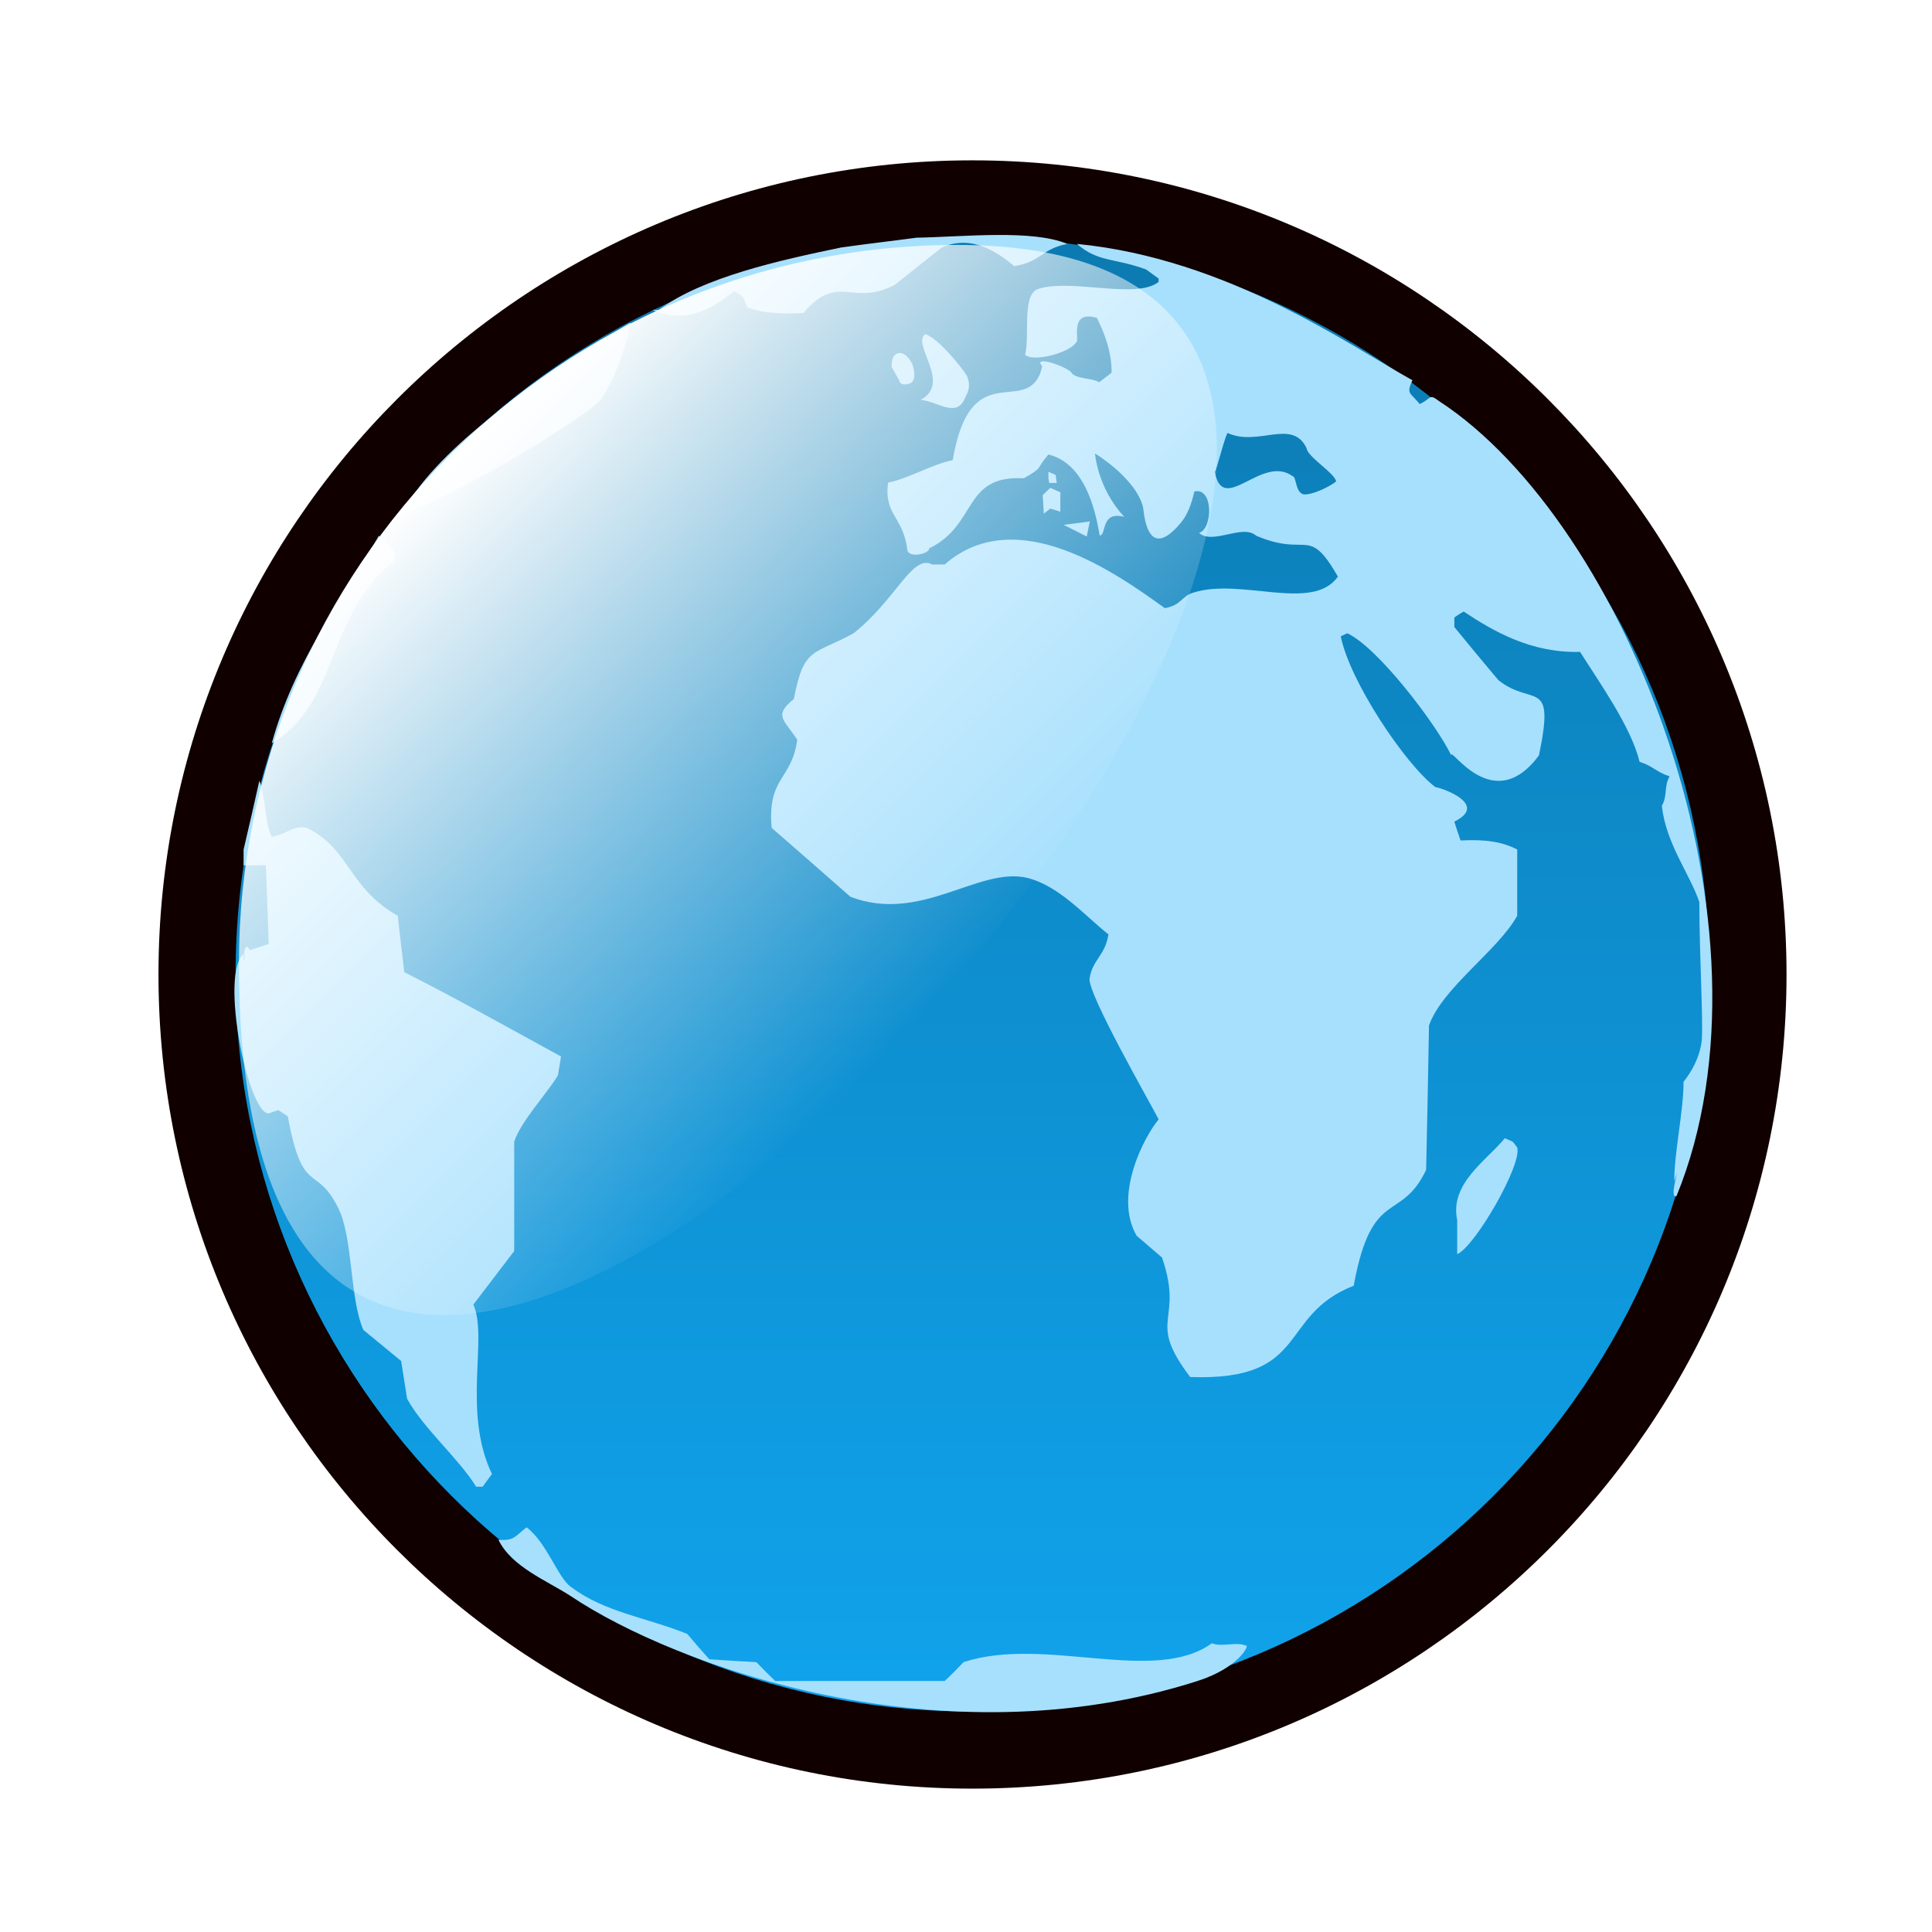
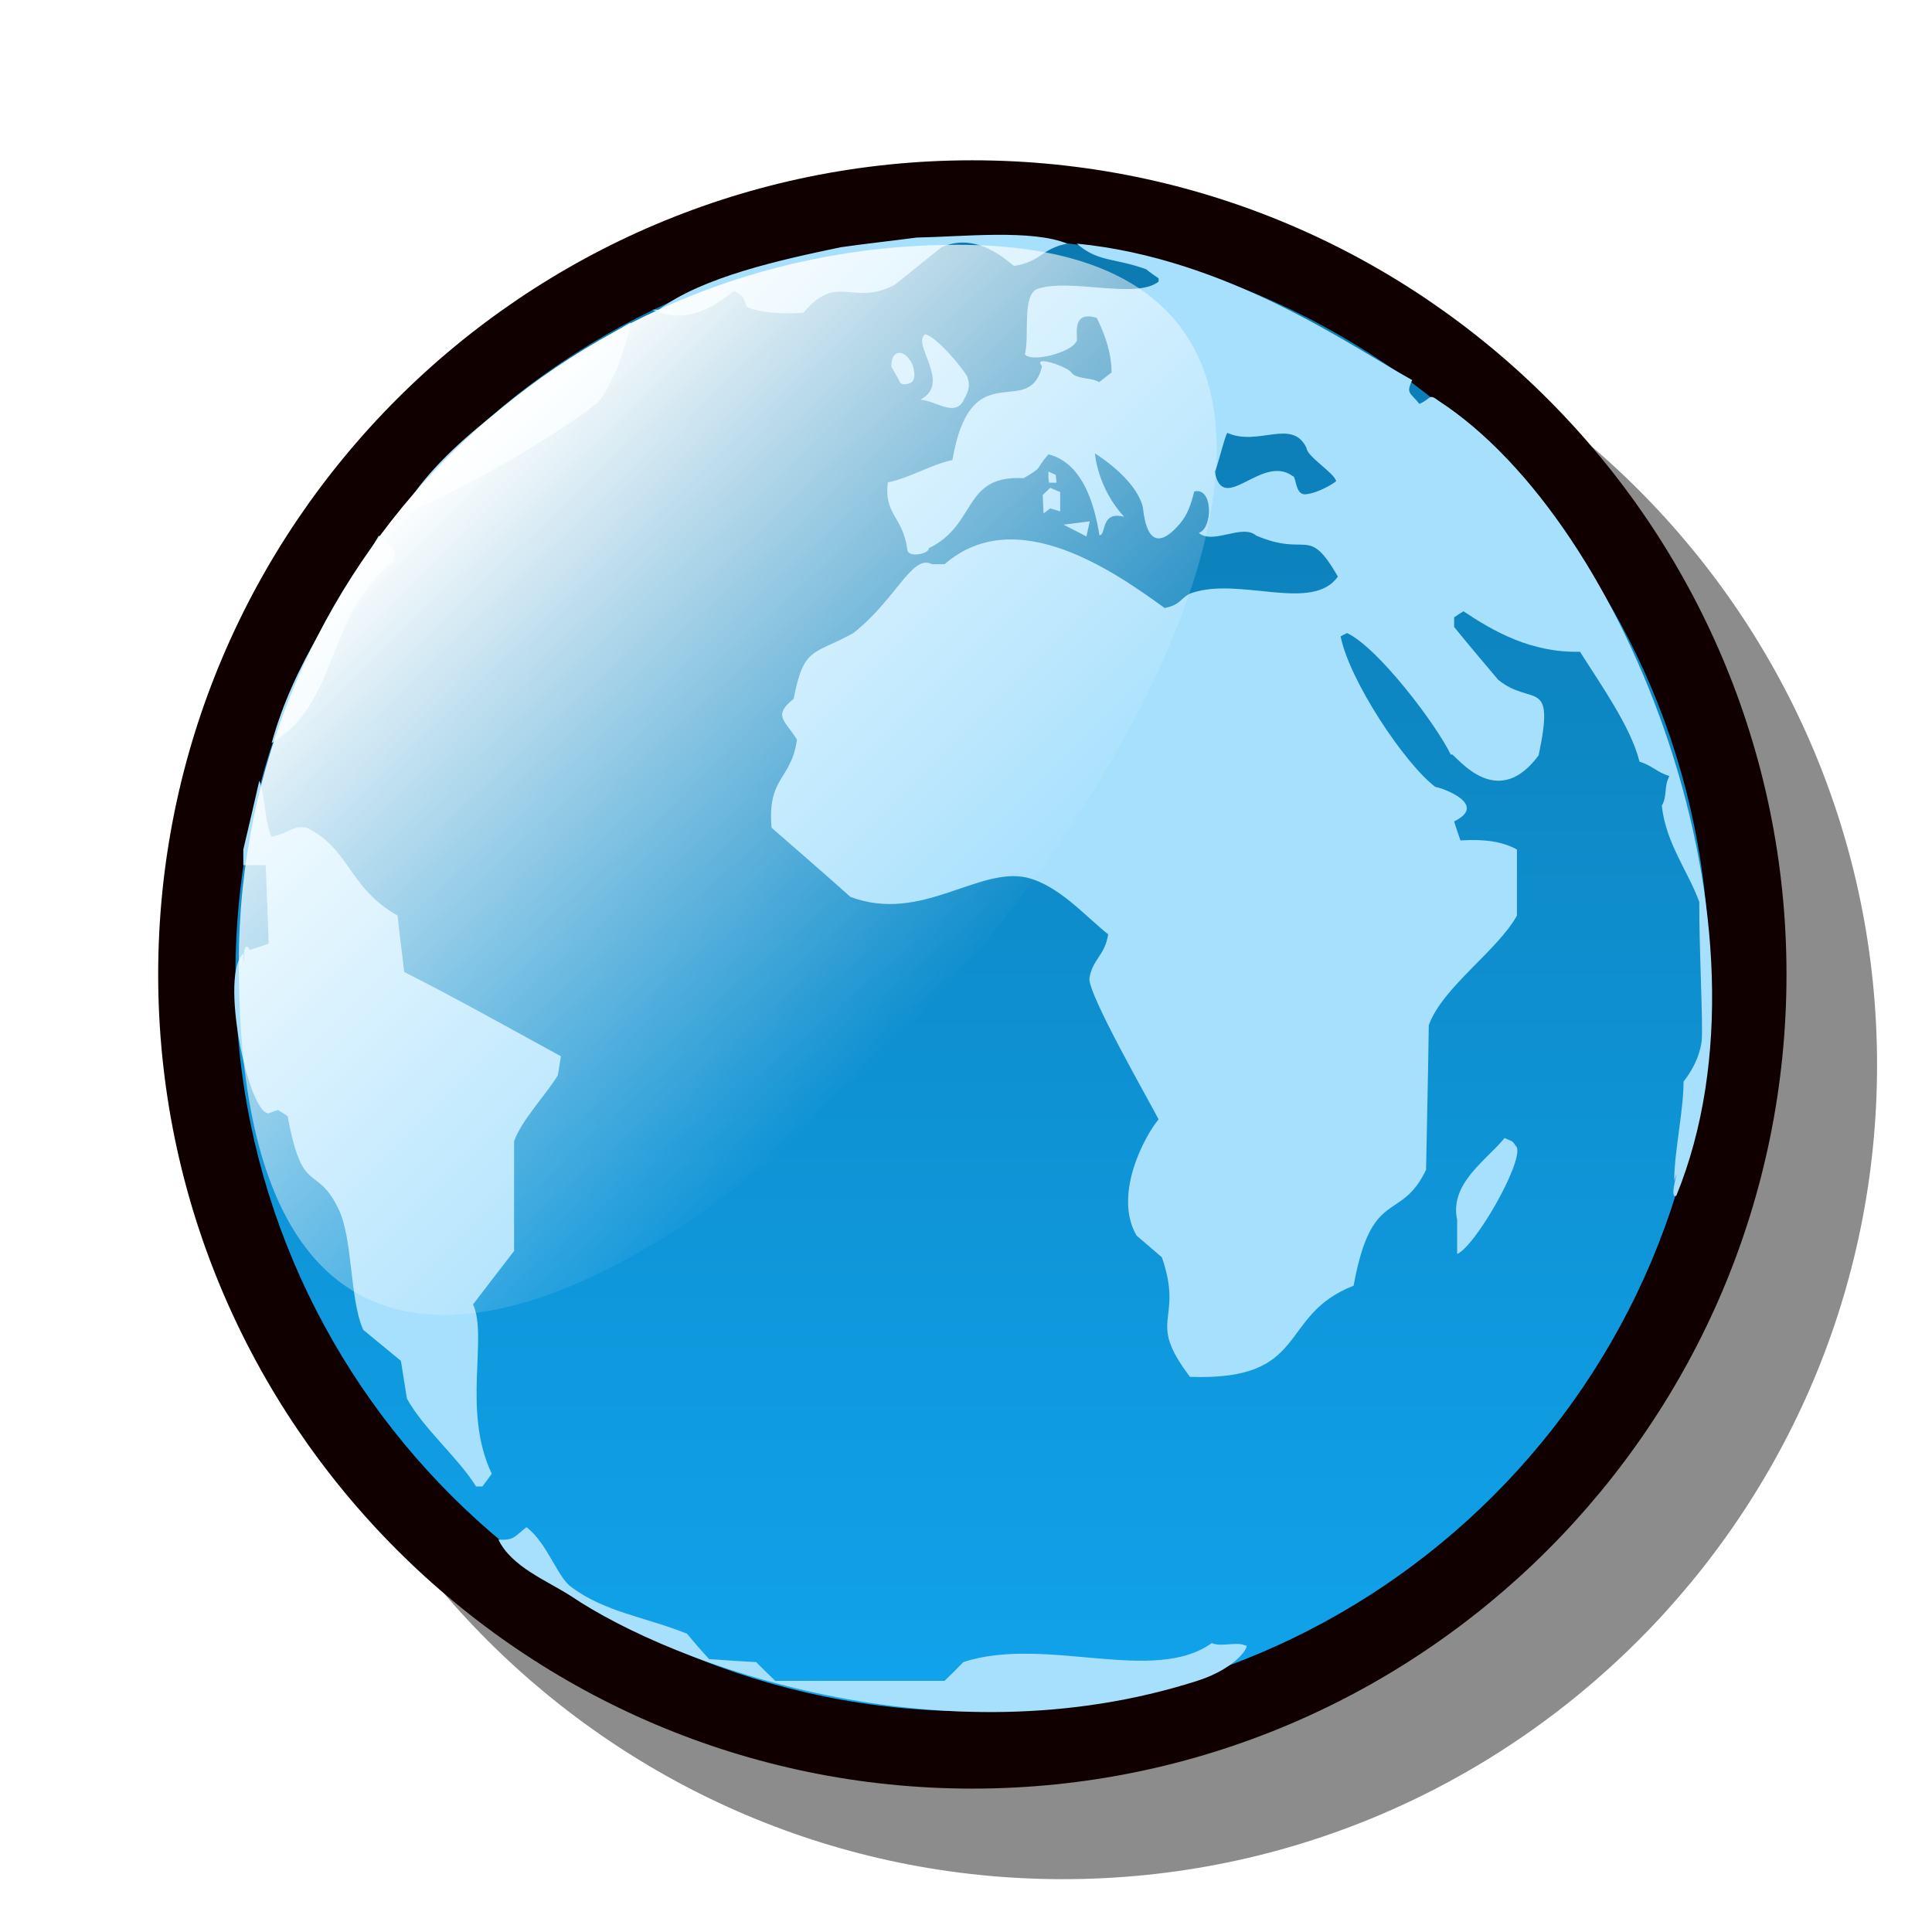
<svg xmlns="http://www.w3.org/2000/svg" version="1.1" width="64" height="64" color-interpolation="linearRGB">
  <g>
-     <path style="fill:#100000" d="M0.25 31.78C0.25 49.14 14.36 63.25 31.71 63.25C49.07 63.25 63.18 49.14 63.18 31.78C63.18 14.43 49.07 0.31 31.71 0.31C14.36 0.31 0.25 14.43 0.25 31.78z" transform="matrix(0.857,0,0,0.857,5.0357,5.0457)" />
-     <linearGradient id="gradient0" gradientUnits="userSpaceOnUse" x1="31.71" y1="60.27" x2="31.71" y2="3.29">
+     <path style="fill:#000000; fill-opacity:0.451" d="M5.24 32.28C5.24 47.15 17.34 59.25 32.21 59.25C47.08 59.25 59.18 47.15 59.18 32.28C59.18 17.41 47.08 5.31 32.21 5.31C17.34 5.31 5.24 17.41 5.24 32.28z" transform="matrix(1,0,0,1,3,3)" />
+     <path style="fill:#100000" d="M5.24 32.28C5.24 47.15 17.34 59.25 32.21 59.25C47.08 59.25 59.18 47.15 59.18 32.28C59.18 17.41 47.08 5.31 32.21 5.31C17.34 5.31 5.24 17.41 5.24 32.28z" />
+     <linearGradient id="gradient0" gradientUnits="userSpaceOnUse" x1="32.21" y1="56.69" x2="32.21" y2="7.86">
      <stop offset="0" stop-color="#10a3ec" />
      <stop offset="1" stop-color="#0c7ab1" />
    </linearGradient>
-     <path style="fill:url(#gradient0)" d="M31.71 3.29C15.98 3.29 3.23 16.05 3.23 31.79C3.23 47.52 15.98 60.27 31.71 60.27C47.45 60.27 60.2 47.52 60.2 31.79C60.2 16.05 47.45 3.29 31.71 3.29z" transform="matrix(0.857,0,0,0.857,5.0357,5.0457)" />
-     <path style="fill:#a7e0fd" d="M17.39 9.5C17.94 8.63 18.29 7.61 18.5 6.59C18.42 6.59 17.61 7.15 17.53 7.15C15.3 8.6 11.44 11.05 9.86 13.61C9.75 13.73 9.61 13.85 9.5 13.97C10.73 13.9 16.97 10.17 17.39 9.5z            M9.38 15.8V15.43C9.18 15.23 8.97 15.03 8.77 14.82C7.3 17.34 5.5 19.69 4.63 22.84C7.26 21.31 6.69 17.86 9.38 15.8z            M35.24 14.4L36.13 14.85L36.25 14.27L35.24 14.4z            M29.71 9.57C30.32 9.61 31.02 10.23 31.37 9.61C31.54 9.27 31.67 9.07 31.5 8.64C31.27 8.27 30.37 7.17 29.89 7.03C29.34 7.42 30.93 8.92 29.71 9.57z            M22.51 5.36C22.87 5.61 22.82 5.48 23 5.98C23.5 6.21 24.35 6.26 25.18 6.21C26.52 4.63 27.04 5.98 28.7 5.13C29.31 4.65 29.92 4.15 30.53 3.68C31.71 3.14 32.75 3.92 33.33 4.4C34.38 4.23 34.38 3.73 35.38 3.54C34.02 2.97 31.34 3.27 29.55 3.3C28.59 3.43 27.61 3.54 26.63 3.68C24.28 4.17 21.3 4.82 19.59 6.09H19.35C20.75 6.73 21.87 5.86 22.51 5.36z            M52.29 38.11C51.59 38.97 50.15 39.86 50.45 41.27V42.59C51.15 42.29 52.97 39.11 52.77 38.47C52.56 38.18 52.65 38.27 52.29 38.11z            M34.93 12.47L34.65 12.35V12.6L34.68 12.78H34.97L34.93 12.47z            M12.42 44.54C12.94 43.86 13.47 43.16 14 42.47V38.24C14.26 37.45 15.27 36.38 15.69 35.68C15.73 35.45 15.77 35.2 15.81 34.95C13.78 33.84 11.75 32.7 9.75 31.69C9.67 30.95 9.57 30.22 9.5 29.51C7.59 28.44 7.65 26.92 5.98 26.11C5.46 26.01 5.3 26.32 4.63 26.46C4.36 25.95 4.4 24.96 4.15 24.29C3.95 25.18 3.75 26.06 3.54 26.95V27.56H4.4C4.44 28.57 4.48 29.59 4.51 30.6C4.28 30.68 4.03 30.76 3.78 30.84C3.65 30.57 3.58 30.77 3.56 30.97C3.56 30.96 3.57 30.96 3.58 30.95C3.56 31.51 3.53 31.22 3.56 30.97C2.59 31.69 3.72 37.18 4.51 37.15C4.63 37.11 4.76 37.06 4.88 37.02C5.01 37.11 5.13 37.18 5.25 37.27C5.82 40.38 6.34 39.09 7.19 40.79C7.78 41.95 7.63 44.29 8.17 45.52C8.64 45.91 9.14 46.31 9.63 46.72C9.71 47.2 9.78 47.7 9.86 48.18C10.5 49.34 11.84 50.47 12.53 51.58H12.78C12.9 51.41 13.02 51.25 13.14 51.09C11.98 48.66 13 45.81 12.42 44.54z            M40.97 57.63C38.72 59.25 34.52 57.33 31.37 58.36C31.13 58.61 30.89 58.86 30.64 59.09H24.09C23.85 58.86 23.6 58.61 23.36 58.36C22.75 58.33 22.13 58.29 21.54 58.25C21.25 57.93 20.96 57.59 20.69 57.27C19.1 56.63 17.48 56.43 16.19 55.45C15.68 55.09 15.27 53.75 14.48 53.15C14.02 53.5 14 53.68 13.39 53.63C13.9 54.68 15.25 55.2 16.19 55.81C20.2 58.5 30.54 62.25 40.41 59.09C42.02 58.58 42.47 57.65 42.27 57.72C41.91 57.56 41.34 57.79 40.97 57.63z            M34.47 13.97L34.72 13.77L35.11 13.89V13.14L34.72 12.97L34.43 13.25L34.47 13.97z            M49.74 9.61C49.34 9.31 49.47 9.52 49 9.73C48.63 9.27 48.47 9.35 48.72 8.81C46.31 7.48 41.59 4.11 35.75 3.54C36.58 4.26 37.18 4.07 38.43 4.53C38.59 4.65 38.75 4.76 38.91 4.88V5.01C38.02 5.71 35.45 4.84 34.2 5.3C33.63 5.59 33.93 7.11 33.75 7.82C34.04 8.14 35.52 7.73 35.72 7.34C35.88 7.34 35.41 6.07 36.52 6.4C36.77 6.88 37.11 7.71 37.09 8.52C36.93 8.64 36.77 8.77 36.61 8.89C36.38 8.72 35.7 8.77 35.54 8.52C35.43 8.31 34 7.8 34.41 8.27C34.38 8.4 34.34 8.52 34.31 8.6C33.63 10.1 31.62 7.94 30.95 11.9C30.14 12.06 29.27 12.6 28.45 12.77C28.29 14.01 29.01 14.06 29.19 15.31C29.17 15.73 30.07 15.52 30.04 15.31C31.93 14.39 31.32 12.47 33.7 12.6C34.49 12.14 34.11 12.31 34.65 11.68C36.02 12.02 36.45 13.72 36.63 14.81C36.91 14.81 36.65 13.85 37.58 14.09C36.54 12.97 36.45 11.64 36.45 11.64C36.45 11.64 38.04 12.6 38.31 13.73C38.47 15.3 39.09 15.13 39.75 14.34C40.02 14.03 40.18 13.6 40.29 13.11C41.04 12.93 41 14.57 40.47 14.71C41 15.19 42.15 14.35 42.68 14.82C44.7 15.68 44.68 14.39 45.84 16.4C44.86 17.79 42.09 16.43 40.25 17.02C39.79 17.15 39.81 17.5 39.15 17.62C37.31 16.3 33.43 13.5 30.64 15.93H30.15C29.39 15.52 28.76 17.29 27.12 18.59C25.56 19.45 25.2 19.09 24.81 21.13C24 21.79 24.44 21.92 24.94 22.71C24.73 24.27 23.78 24.14 23.95 26.11C24.97 27 25.98 27.88 27 28.78C29.73 29.81 31.92 27.62 33.81 28.04C35.06 28.34 36.08 29.53 36.97 30.23C36.84 31.06 36.36 31.19 36.24 31.93C36.15 32.5 38.56 36.7 38.91 37.38C38.36 38.04 37.15 40.31 38.06 41.88C38.38 42.15 38.7 42.43 39.04 42.72C39.91 45.25 38.4 45.06 40.13 47.34C44.79 47.5 43.49 44.97 46.45 43.81C47.15 39.97 48.27 41.4 49.25 39.33C49.29 37.47 49.33 35.61 49.36 33.75C49.88 32.29 52.02 30.86 52.77 29.51V26.95C52.2 26.65 51.54 26.55 50.58 26.6C50.5 26.36 50.41 26.11 50.34 25.87C51.72 25.19 49.77 24.54 49.61 24.54C48.43 23.65 46.29 20.43 45.95 18.71C46.04 18.67 46.13 18.62 46.2 18.59C47.38 19.13 49.66 22.13 50.22 23.31C50.16 22.9 51.83 25.72 53.61 23.31C54.25 20.25 53.36 21.46 52.04 20.4C51.47 19.72 50.9 19.04 50.34 18.35V17.98C50.45 17.9 50.58 17.82 50.7 17.75C51.86 18.52 53.31 19.36 55.2 19.31C55.95 20.5 57.18 22.22 57.5 23.56C58.02 23.72 58.15 23.96 58.66 24.12C58.43 24.54 58.59 24.86 58.36 25.26C58.52 26.72 59.43 27.87 59.81 28.98C59.81 31.04 59.97 33.66 59.9 34.36C59.81 35.04 59.49 35.56 59.2 35.93C59.2 37.06 58.84 38.65 58.84 39.77C59.15 38.84 58.59 40.52 58.93 40.34C63.15 30 57.02 14.35 49.74 9.61z            M44.63 13.22C44.18 13.3 44.25 12.52 44.09 12.52C42.9 11.65 41.4 14.07 41.08 12.35C41.15 12.31 41.49 10.89 41.58 10.85C42.75 11.39 44.08 10.27 44.63 11.44C44.66 11.77 45.72 12.4 45.77 12.72C45.68 12.81 45.08 13.17 44.63 13.22z            M28.87 7.76C28.55 7.8 28.59 8.3 28.59 8.3L28.88 8.81C28.88 8.81 28.9 9.06 29.27 8.94C29.62 8.84 29.4 8.22 29.4 8.22C29.4 8.22 29.2 7.73 28.87 7.76z" transform="matrix(0.857,0,0,0.857,5.0357,5.0457)" />
-     <linearGradient id="gradient1" gradientUnits="userSpaceOnUse" x1="10.77" y1="12.44" x2="30.76" y2="32.43">
+     <path style="fill:url(#gradient0)" d="M32.21 7.86C18.73 7.86 7.8 18.8 7.8 32.28C7.8 45.77 18.73 56.69 32.21 56.69C45.7 56.69 56.62 45.77 56.62 32.28C56.62 18.8 45.7 7.86 32.21 7.86z" />
+     <path style="fill:#a7e0fd" d="M19.93 13.18C20.41 12.44 20.71 11.56 20.89 10.69C20.82 10.69 20.12 11.17 20.05 11.17C18.14 12.41 14.83 14.51 13.48 16.7C13.39 16.81 13.27 16.91 13.17 17.01C14.23 16.95 19.57 13.76 19.93 13.18z            M13.07 18.58V18.26C12.9 18.09 12.72 17.92 12.55 17.74C11.29 19.9 9.74 21.92 9 24.61C11.25 23.3 10.76 20.35 13.07 18.58z            M35.23 17.38L35.99 17.77L36.1 17.27L35.23 17.38z            M30.49 13.24C31.01 13.28 31.61 13.81 31.91 13.28C32.06 12.99 32.17 12.81 32.03 12.45C31.83 12.13 31.06 11.19 30.65 11.07C30.18 11.4 31.54 12.69 30.49 13.24z            M24.32 9.63C24.63 9.85 24.59 9.74 24.74 10.17C25.17 10.36 25.9 10.41 26.61 10.36C27.76 9.01 28.2 10.17 29.63 9.44C30.15 9.03 30.67 8.6 31.19 8.19C32.21 7.73 33.1 8.4 33.59 8.81C34.49 8.67 34.49 8.24 35.35 8.07C34.19 7.59 31.89 7.84 30.36 7.87C29.53 7.98 28.69 8.07 27.85 8.19C25.84 8.61 23.28 9.17 21.82 10.26H21.61C22.81 10.81 23.77 10.06 24.32 9.63z            M49.84 37.7C49.24 38.44 48.01 39.2 48.27 40.41V41.54C48.87 41.28 50.43 38.56 50.25 38.01C50.07 37.76 50.15 37.84 49.84 37.7z            M34.97 15.73L34.73 15.62V15.84L34.75 15.99H35L34.97 15.73z            M15.67 43.21C16.12 42.63 16.57 42.03 17.03 41.44V37.81C17.25 37.14 18.12 36.22 18.48 35.62C18.51 35.42 18.55 35.21 18.58 34.99C16.84 34.04 15.1 33.06 13.39 32.2C13.32 31.56 13.23 30.94 13.17 30.33C11.54 29.41 11.59 28.11 10.16 27.42C9.71 27.33 9.57 27.6 9 27.72C8.77 27.28 8.8 26.43 8.59 25.86C8.42 26.62 8.24 27.37 8.06 28.14V28.66H8.8C8.84 29.53 8.87 30.4 8.9 31.26C8.7 31.33 8.48 31.4 8.27 31.47C8.16 31.24 8.1 31.41 8.08 31.58C8.08 31.57 8.09 31.57 8.1 31.56C8.08 32.04 8.06 31.8 8.08 31.58C7.25 32.2 8.22 36.9 8.9 36.88C9 36.84 9.11 36.8 9.21 36.77C9.32 36.84 9.43 36.9 9.53 36.98C10.02 39.65 10.46 38.54 11.19 40C11.7 40.99 11.57 43 12.03 44.05C12.44 44.39 12.86 44.73 13.28 45.08C13.35 45.49 13.41 45.92 13.48 46.33C14.03 47.33 15.18 48.29 15.77 49.24H15.98C16.09 49.1 16.19 48.96 16.29 48.82C15.3 46.74 16.17 44.3 15.67 43.21z            M40.14 54.43C38.21 55.82 34.61 54.17 31.91 55.06C31.71 55.27 31.5 55.48 31.29 55.68H25.68C25.47 55.48 25.26 55.27 25.05 55.06C24.53 55.03 24 55 23.49 54.96C23.24 54.69 22.99 54.4 22.76 54.12C21.4 53.57 20.01 53.4 18.91 52.56C18.47 52.25 18.12 51.1 17.44 50.59C17.05 50.89 17.03 51.04 16.51 51C16.94 51.9 18.1 52.35 18.91 52.87C22.34 55.18 31.2 58.39 39.66 55.68C41.04 55.24 41.43 54.45 41.26 54.51C40.95 54.37 40.46 54.57 40.14 54.43z            M34.57 17.01L34.79 16.84L35.12 16.94V16.3L34.79 16.16L34.54 16.4L34.57 17.01z            M47.66 13.28C47.32 13.02 47.43 13.2 47.02 13.38C46.71 12.99 46.57 13.05 46.78 12.59C44.72 11.45 40.67 8.56 35.67 8.07C36.38 8.69 36.89 8.53 37.97 8.92C38.1 9.03 38.24 9.12 38.38 9.22V9.33C37.61 9.93 35.41 9.19 34.34 9.58C33.85 9.83 34.11 11.13 33.95 11.74C34.2 12.02 35.47 11.67 35.64 11.33C35.78 11.33 35.38 10.24 36.33 10.53C36.54 10.94 36.83 11.65 36.82 12.34C36.68 12.45 36.54 12.56 36.41 12.66C36.21 12.51 35.63 12.56 35.49 12.34C35.39 12.16 34.17 11.73 34.52 12.13C34.49 12.24 34.46 12.34 34.43 12.41C33.85 13.7 32.13 11.85 31.55 15.24C30.86 15.38 30.12 15.84 29.41 15.98C29.28 17.05 29.89 17.09 30.05 18.16C30.03 18.52 30.8 18.34 30.77 18.16C32.39 17.37 31.87 15.73 33.91 15.84C34.59 15.44 34.26 15.59 34.73 15.05C35.9 15.34 36.27 16.8 36.42 17.73C36.66 17.73 36.44 16.91 37.24 17.12C36.35 16.16 36.27 15.02 36.27 15.02C36.27 15.02 37.63 15.84 37.86 16.81C38 18.15 38.53 18.01 39.1 17.33C39.33 17.06 39.46 16.7 39.56 16.28C40.2 16.12 40.17 17.53 39.71 17.65C40.17 18.06 41.15 17.34 41.61 17.74C43.34 18.48 43.32 17.37 44.32 19.1C43.48 20.29 41.1 19.12 39.52 19.63C39.13 19.74 39.15 20.04 38.58 20.14C37.01 19.01 33.68 16.61 31.29 18.69H30.87C30.22 18.34 29.68 19.86 28.27 20.97C26.94 21.71 26.63 21.4 26.29 23.15C25.6 23.71 25.98 23.83 26.4 24.5C26.22 25.84 25.41 25.73 25.56 27.42C26.43 28.18 27.3 28.93 28.17 29.71C30.51 30.59 32.39 28.71 34.01 29.07C35.08 29.33 35.95 30.35 36.71 30.95C36.6 31.66 36.19 31.77 36.09 32.4C36.01 32.89 38.08 36.49 38.38 37.08C37.91 37.64 36.87 39.59 37.65 40.93C37.92 41.16 38.2 41.4 38.49 41.65C39.23 43.82 37.94 43.66 39.42 45.61C43.42 45.75 42.3 43.58 44.84 42.59C45.44 39.29 46.4 40.52 47.24 38.75C47.27 37.15 47.31 35.56 47.33 33.96C47.78 32.71 49.61 31.49 50.25 30.33V28.14C49.77 27.88 49.2 27.79 48.38 27.84C48.31 27.63 48.23 27.42 48.17 27.21C49.35 26.63 47.68 26.07 47.55 26.07C46.54 25.31 44.7 22.55 44.41 21.08C44.49 21.04 44.56 21 44.62 20.97C45.64 21.44 47.59 24.01 48.07 25.02C48.02 24.67 49.45 27.08 50.97 25.02C51.52 22.39 50.76 23.43 49.63 22.52C49.14 21.94 48.65 21.36 48.17 20.77V20.45C48.27 20.38 48.38 20.31 48.48 20.25C49.47 20.91 50.72 21.63 52.34 21.59C52.98 22.61 54.03 24.08 54.31 25.23C54.75 25.37 54.87 25.57 55.3 25.71C55.11 26.07 55.24 26.35 55.05 26.69C55.18 27.94 55.96 28.93 56.29 29.88C56.29 31.64 56.42 33.89 56.37 34.49C56.29 35.07 56.01 35.52 55.77 35.83C55.77 36.8 55.46 38.16 55.46 39.12C55.72 38.33 55.24 39.77 55.53 39.61C59.15 30.75 53.9 17.34 47.66 13.28z            M43.28 16.37C42.89 16.44 42.95 15.77 42.82 15.77C41.8 15.02 40.51 17.1 40.24 15.62C40.3 15.59 40.59 14.37 40.66 14.34C41.67 14.8 42.81 13.84 43.28 14.84C43.3 15.13 44.21 15.67 44.26 15.94C44.18 16.02 43.66 16.33 43.28 16.37z            M29.77 11.69C29.5 11.73 29.53 12.15 29.53 12.15L29.78 12.59C29.78 12.59 29.8 12.81 30.12 12.7C30.42 12.62 30.23 12.09 30.23 12.09C30.23 12.09 30.06 11.67 29.77 11.69z" />
+     <linearGradient id="gradient1" gradientUnits="userSpaceOnUse" x1="14.26" y1="15.7" x2="31.39" y2="32.83">
      <stop offset="0" stop-color="#ffffff" />
      <stop offset="1" stop-color="#ffffff" stop-opacity="0" />
    </linearGradient>
-     <path style="fill:url(#gradient1)" d="M31.12 3.58C15.8 3.58 3.36 16.03 3.36 31.36C3.36 73.69 64.68 3.58 31.12 3.58z" transform="matrix(0.857,0,0,0.857,5.0357,5.0457)" />
+     <path style="fill:url(#gradient1)" d="M31.7 8.11C18.57 8.11 7.91 18.78 7.91 31.92C7.91 68.19 60.46 8.11 31.7 8.11z" />
  </g>
</svg>
